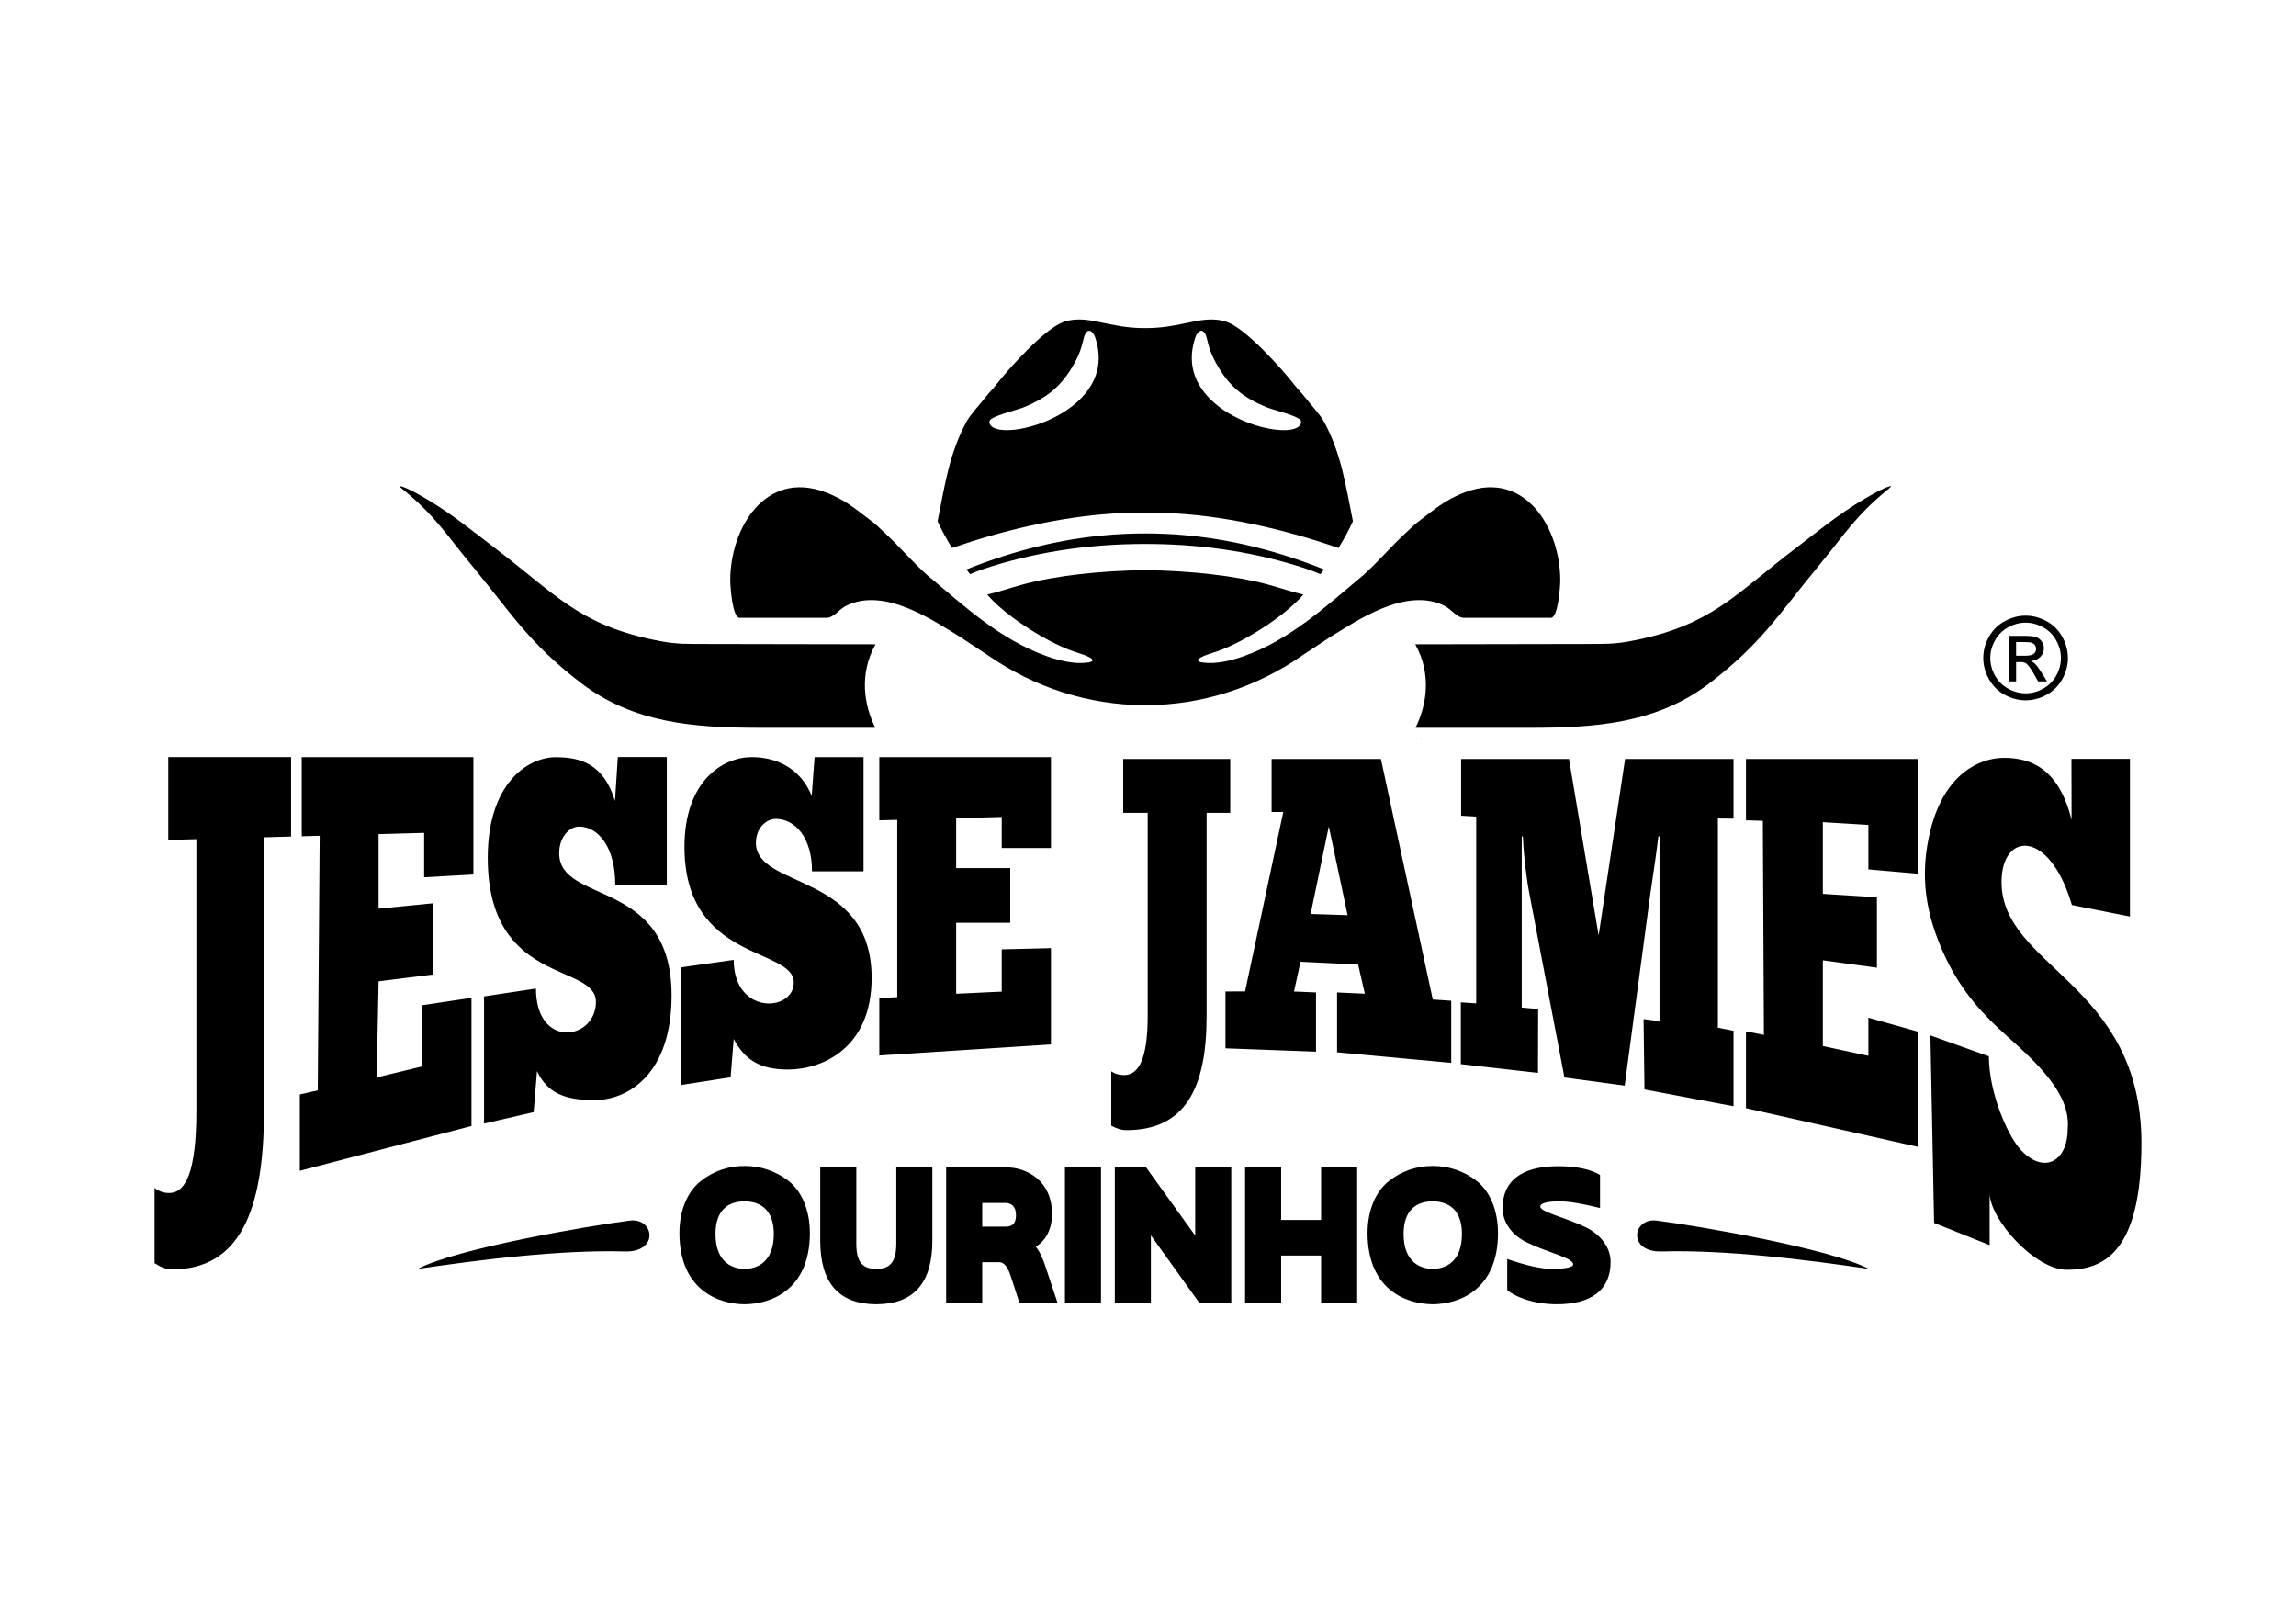
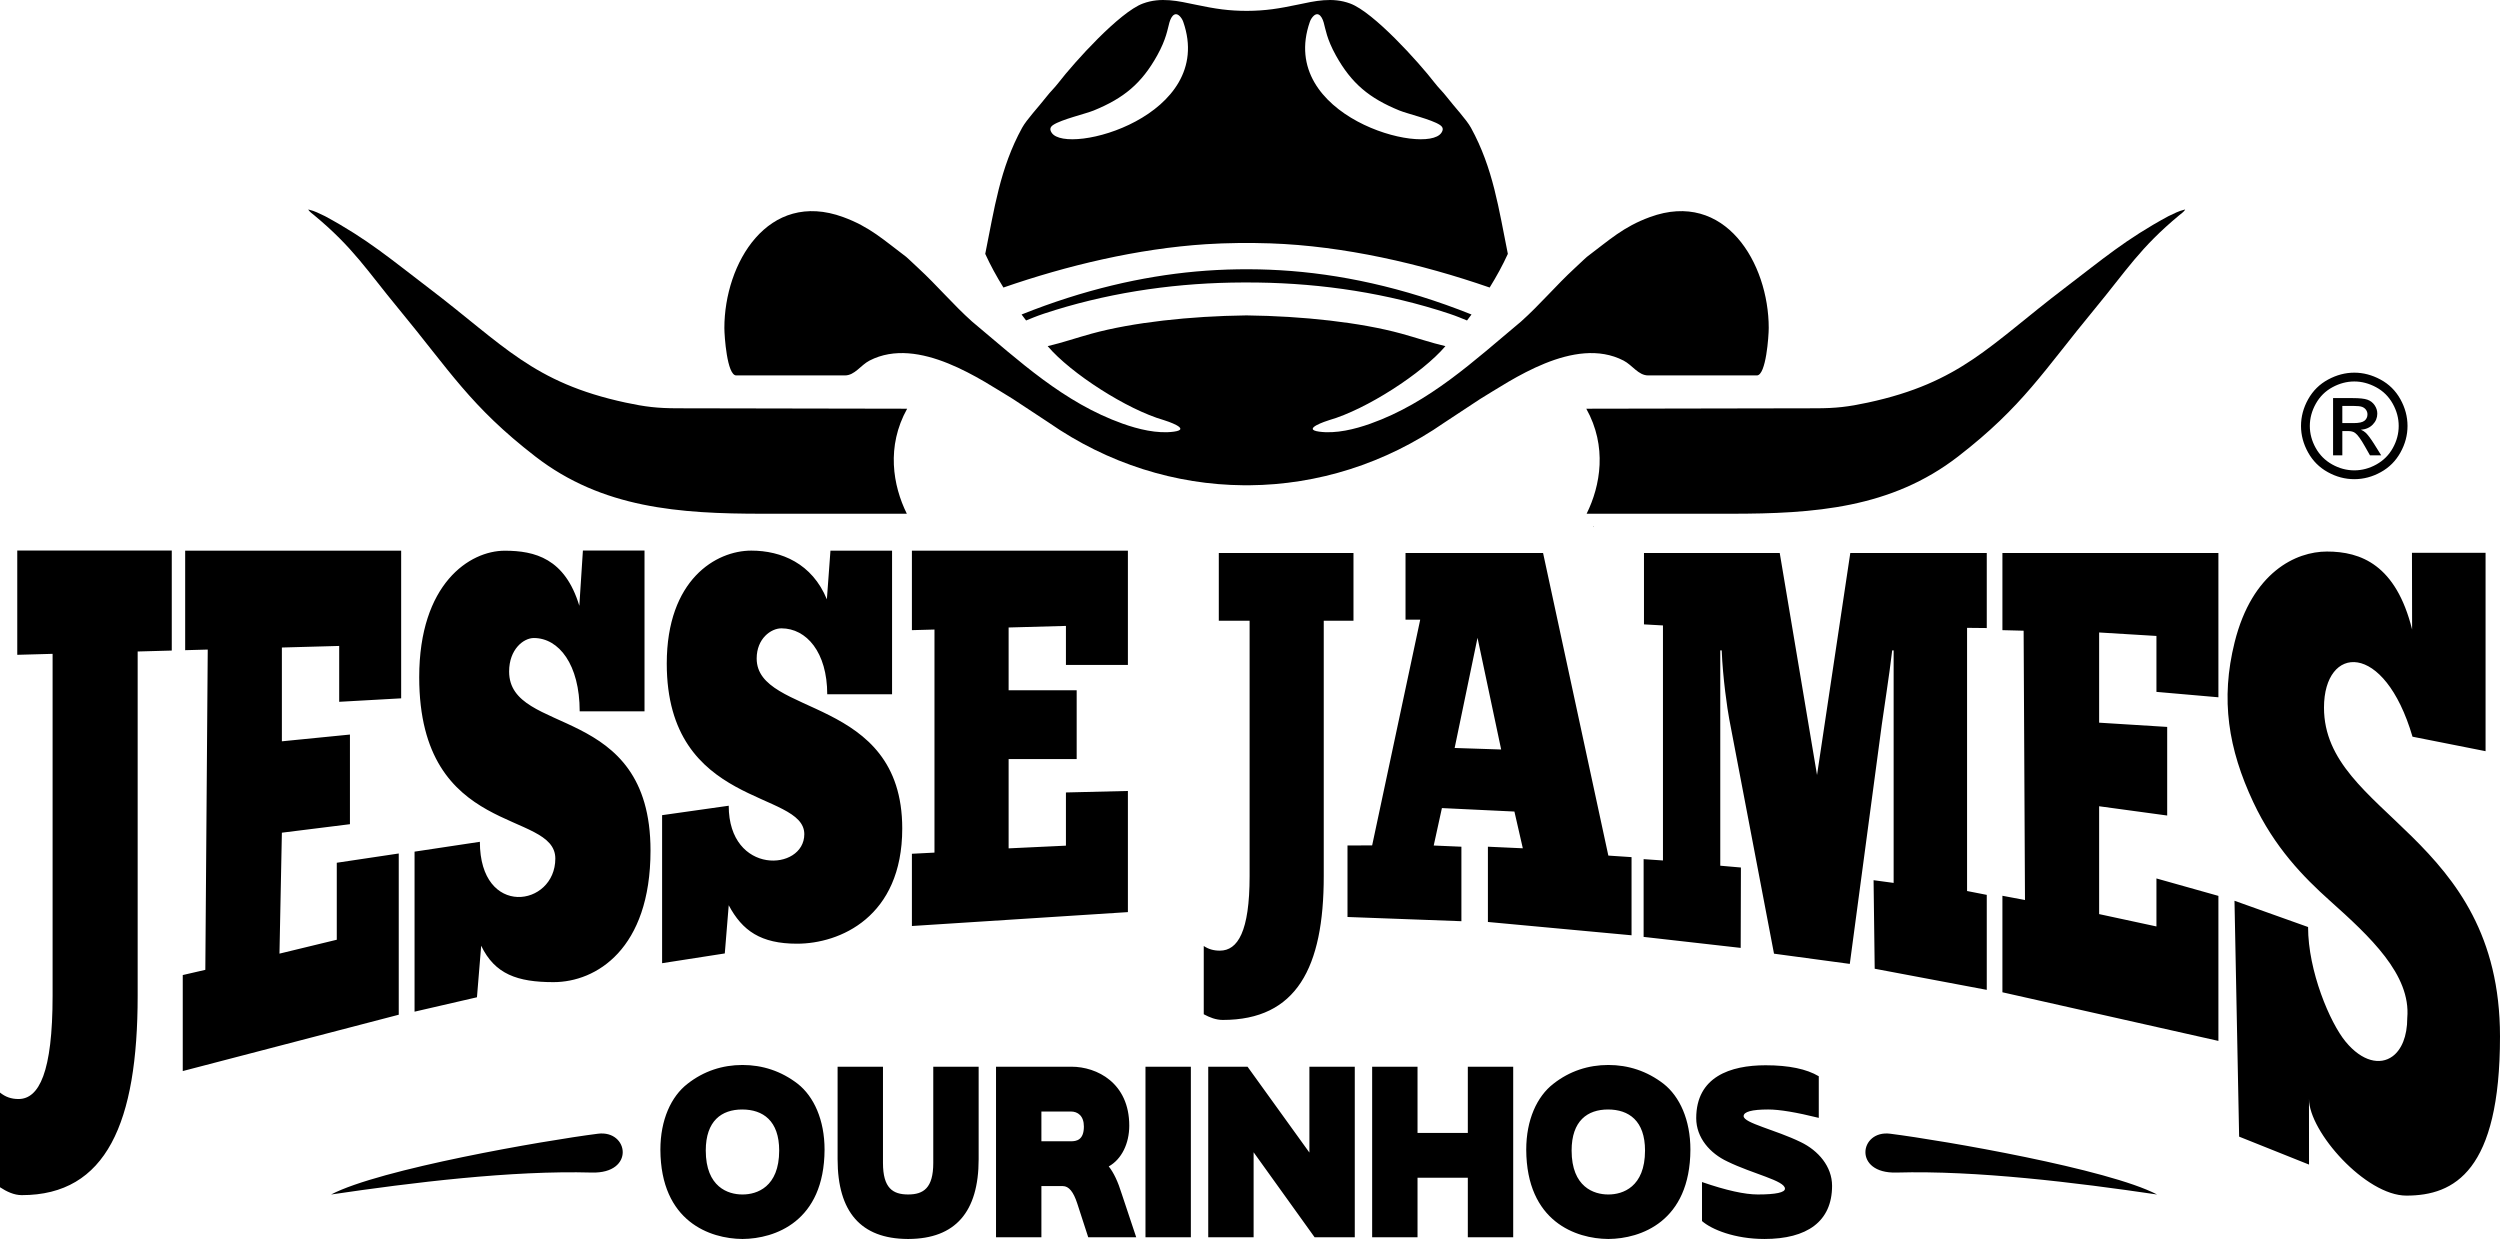
- <svg xmlns="http://www.w3.org/2000/svg" viewBox="0 0 841.89 595.276">
-   <g id="logo-ourinhos" class="logo-pub">
-     <path fill-rule="evenodd" d="M267.768 212.693c0-18.86 12.702-40.355 34.626-32.323 7.786 2.854 11.789 6.668 18.354 11.589.061.053.785.708.906.822l2.676 2.506c5.387 4.966 10.139 10.627 15.591 15.503 13.742 11.469 26.708 23.66 43.922 29.785 4.473 1.591 10.033 3.003 14.943 2.323 5.246-.726-2.157-3.118-2.961-3.364-10.73-3.075-27.131-13.644-33.843-21.554 4.249-.99 8.485-2.454 12.812-3.64 12.048-3.303 28.735-5.109 44.88-5.314.141-.002.281-.002.422-.001 16.178.198 32.912 2.005 44.987 5.315 4.326 1.186 8.563 2.65 12.811 3.64-6.712 7.911-23.114 18.479-33.843 21.554-.803.246-8.206 2.638-2.961 3.364 4.91.68 10.47-.732 14.943-2.323 17.214-6.125 30.18-18.316 43.922-29.785 5.452-4.877 10.204-10.537 15.591-15.503l2.676-2.506c.121-.114.845-.769.906-.822 6.564-4.921 10.568-8.736 18.354-11.589 21.924-8.032 34.626 13.462 34.626 32.323 0 2.262-.762 13.82-3.455 13.82h-31.671c-2.883 0-4.583-2.986-7.187-4.33-14.291-7.376-32.926 5.89-41.792 11.206l-10.412 6.864c-17.292 12.017-37.022 18.106-56.785 18.27l-.201.001c-.222.001-.445.003-.667.003-.222 0-.445-.001-.667-.003l-.201-.001c-19.763-.164-39.493-6.253-56.785-18.27l-10.412-6.864c-8.866-5.316-27.501-18.582-41.792-11.206-2.603 1.344-4.303 4.33-7.187 4.33h-31.671c-2.693 0-3.455-11.558-3.455-13.82zm155.404-13.247c19.012.257 37.921 3.146 55.802 9.065 2.3.762 3.902 1.468 5.208 1.992l1.313-1.744c-20-8.009-38.734-11.894-55.758-12.898-8.132-.479-16.467-.36-24.574.372-15.676 1.42-32.712 5.289-50.782 12.526l1.313 1.744c1.306-.524 2.909-1.23 5.208-1.992 17.51-5.796 36.004-8.687 54.617-9.045 2.551-.05 5.102-.055 7.653-.019zm3.684-11.415c21.451.729 43.925 5.938 63.929 12.871 2.011-3.252 3.802-6.52 5.299-9.809-2.667-13.151-4.253-24.91-10.745-36.743-1.321-2.408-4.793-6.072-7.088-9.035-1.209-1.561-2.253-2.463-3.461-4.025-4.747-6.143-17.824-20.619-24.645-23.15-5.253-1.949-10.284-.724-15.429.349-2.55.532-4.9.989-7.266 1.304-4.743.632-9.909.65-14.666.047-2.488-.316-4.947-.793-7.626-1.351-5.145-1.073-10.177-2.297-15.429-.349-6.821 2.531-19.898 17.007-24.645 23.15-1.207 1.562-2.252 2.464-3.461 4.025-2.295 2.962-5.767 6.627-7.088 9.035-6.492 11.833-8.077 23.591-10.745 36.743 1.497 3.289 3.288 6.557 5.299 9.809 18.495-6.41 39.101-11.346 59.058-12.631 5.939-.38 12.678-.445 18.707-.24zm49.855-32.212c-4.552 6.756-47.884-4.851-38.335-32.322.127-.366.288-.702.489-1.001 1.616-2.398 2.95-.949 3.557 1.188.543 1.914.878 4.764 3.548 9.574 4.546 8.187 9.765 12.482 18.5 16.049 2.383.973 9.398 2.608 11.804 4.208.945.628 1.083 1.345.437 2.304zm-113.546 0c4.552 6.756 47.884-4.851 38.335-32.322-.127-.366-.288-.702-.489-1.001-1.616-2.398-2.95-.949-3.557 1.188-.543 1.914-.878 4.764-3.548 9.574-4.546 8.187-9.765 12.482-18.5 16.049-2.383.973-9.398 2.608-11.804 4.208-.945.628-1.083 1.345-.437 2.304z" />
-     <path fill-rule="evenodd" d="M693.334 178.186c-1.99.485-2.853 1.064-4.76 1.926-12.425 6.718-19.161 12.525-30.271 20.978-21.753 16.55-30.227 27.505-57.3 33.339-5.784 1.246-9.313 1.652-15.156 1.662l-66.903.123c6.131 10.991 4.153 22.402.094 30.607h42.035c24.28 0 46.698-1.58 66.23-16.691 18.939-14.649 24.927-25.002 39.857-43.063 9.26-11.2 13.147-17.755 24.636-27.28.584-.484 1.131-.829 1.623-1.506.074-.127-.048-.105-.084-.096zm-172.404 92.357l.086.176.086-.176h-.172zM407.468 412.676c1.671.905 3.55 1.658 5.533 1.658 21.503 0 29.436-15.22 29.436-41.893v-74.442h8.664v-19.741h-39.248v19.741h8.977v74.442c0 16.124-3.445 21.7-8.664 21.7-1.879 0-3.34-.452-4.698-1.356v19.891zm124.664-23.01v-22.777l-6.763-.45-19.02-88.18h-40.083v19.439h4.28l-14.007 65.777-7.183.012v20.845l33.194 1.229v-21.709l-8.068-.345 2.388-10.912 21.129 1.009 2.449 10.709-10.174-.462v21.933l41.857 3.881zm-51.551-54.587l6.665-32.106 6.891 32.549-13.556-.443zm127.927-28.438v67.759l-5.846-.787.327 25.799 32.658 6.158v-27.683l-5.74-1.125v-76.687l5.74.056v-21.87h-39.769l-9.694 64.696-10.869-64.696h-39.561v20.801l5.533.31v68.49l-5.637-.386v22.657l28.288 3.205.067-23.424-6.018-.527v-62.747h.418c.313 8.063 1.669 17.255 2.192 19.995l13.049 68.39 22.087 2.979 9.329-69.757c.501-3.749 2.192-14.352 3.027-21.608h.418zm31.701-28.382v22.488l6.181.161.395 78.477-6.577-1.237v28.125l62.942 14.171v-42.262l-18.057-5.081v13.988l-16.701-3.599v-31.426l19.832 2.7v-25.82l-19.832-1.237v-26.285l16.701 1.012v16.299l18.057 1.575v-42.049h-62.942zm68.98 170.081l20.367 8.144-.012-19.138c.01 9.57 16.509 28.18 28.388 28.18 13.998 0 27.278-7.15 27.278-46.369 0-58.866-51.292-64.464-51.292-95.836 0-18.296 17.546-19.637 25.797 8.472l21.289 4.221v-57.801h-21.45l.043 22.336c-4.704-18.855-14.933-22.713-24.813-22.713-9.028 0-21.796 5.963-26.904 26.429-4.17 16.702-1.847 31.093 5.429 46.602 6.186 13.185 14.593 21.799 22.338 28.731 11.632 10.411 23.649 21.533 22.54 34.156 0 5.436-1.708 9.287-4.299 11.189-3.583 2.631-8.858 1.535-13.643-4.246-4.598-5.555-10.964-20.606-10.964-33.441l-21.444-7.652 1.352 68.735zm-652.509 14.748c1.916 1.254 4.071 2.3 6.347 2.3 24.669 0 33.77-21.112 33.77-58.108v-100.315l9.939-.274v-29.147H61.709v30.388l10.298-.284v99.632c0 22.364-3.951 30.099-9.939 30.099-2.156 0-3.832-.627-5.389-1.881v27.59zm53.961-185.509v29.004l6.576-.182-.703 93.333-6.577 1.519v27.979l62.942-16.419v-46.985l-18.058 2.699v22.435l-16.701 4.049.703-35.244 19.833-2.474v-26.124l-19.833 1.968v-27.331l16.701-.46v16.28l18.059-1.012v-43.035h-62.942zm66.846 134.347l18.184-4.198 1.23-15.021c3.966 8.286 10.537 10.611 21.079 10.611 12.422 0 28.267-9.625 28.267-38.349 0-43.27-41.204-33.208-41.204-52.173 0-6.444 4.175-9.758 7.202-9.758 7.307 0 13.362 7.733 13.362 21.358h18.893v-46.862h-17.954l-1.044 16.113c-4.175-13.81-12.965-16.051-21.733-16.051-10.23 0-24.926 9.607-24.926 36.858 0 46.952 39.665 38.489 39.665 52.85 0 14.082-21.988 17.403-21.988-4.881l-19.034 2.868v46.635zm72.138-14.127l18.267-2.844 1.148-14.048c3.967 7.456 9.361 11.209 19.903 11.209 12.422 0 30.662-7.718 30.662-33.566 0-38.937-42.422-32.486-42.422-49.551 0-5.799 4.175-8.782 7.202-8.782 7.306 0 13.361 6.959 13.361 19.22h18.892v-41.861h-17.954l-1.044 14.192c-4.284-10.458-13.265-14.201-22.033-14.201-10.23 0-24.626 8.402-24.626 32.923 0 42.25 40.084 36.783 40.084 49.706 0 10.85-22.026 12.034-22.026-8.285l-19.415 2.75v43.138zm72.796-120.22v23.166l6.577-.18v65.005l-6.577.337v21.054l62.942-4.049v-35.306l-18.057.438v15.502l-16.702.787v-26.025h19.832v-20.042h-19.832v-18.297l16.702-.46v11.373h18.057v-33.303h-62.942zm362.857 187.625c-23.668-3.497-52.677-7.052-75.944-6.397-12.718.359-10.801-12.458-1.826-11.317 15.683 1.996 63.597 10.287 77.769 17.713zm-412.315-.011c-4.043 0-10.613-2.106-10.613-12.803 0-8.676 4.633-11.96 10.613-11.96 6.064 0 10.781 3.285 10.781 11.96 0 10.697-6.57 12.803-10.613 12.803h-.168zm.168 12.971c9.265-.084 23.753-4.97 23.837-26.027 0-8.676-3.116-15.498-7.833-19.204-4.801-3.706-10.276-5.475-16.088-5.475-5.812 0-11.287 1.769-16.004 5.475-4.801 3.706-7.917 10.529-7.917 19.204.084 21.057 14.572 25.943 23.837 26.027h.168zm48.356 0c13.561-.084 20.384-7.833 20.384-23.247v-26.953h-13.224v28.048c0 7.328-2.864 9.181-7.328 9.181-4.464 0-7.328-1.853-7.328-9.181v-28.048h-13.224v26.953c0 15.414 6.822 23.163 20.383 23.247h.337zm64.276-33.018c0-12.466-9.434-17.183-16.846-17.183h-21.984v49.695h13.224v-14.909h6.233c1.769 0 3.116 1.685 4.211 5.054l3.201 9.855h13.982l-4.212-12.634c-1.095-3.538-2.358-6.233-3.791-8.002 3.791-2.106 5.981-6.738 5.981-11.876zm-25.606-4.127h8.592c2.021 0 3.79 1.263 3.79 4.38 0 3.959-2.19 4.296-3.79 4.296h-8.592v-8.676zm43.555 36.64v-49.695h-13.224v49.695h13.224zm47.767 0v-49.695h-13.224v25.016l-18.025-25.016h-11.455v49.695h13.224v-24.764l17.772 24.764h11.708zm32.942-30.407h-14.656v-19.288h-13.224v49.695h13.224v-17.351h14.656v17.351h13.224v-49.695h-13.224v19.288zm40.86 17.941c-4.043 0-10.613-2.106-10.613-12.803 0-8.676 4.633-11.96 10.613-11.96 6.064 0 10.781 3.285 10.781 11.96 0 10.697-6.57 12.803-10.613 12.803h-.168zm.168 12.971c9.265-.084 23.753-4.97 23.837-26.027 0-8.676-3.116-15.498-7.833-19.204-4.801-3.706-10.276-5.475-16.088-5.475-5.812 0-11.287 1.769-16.003 5.475-4.801 3.706-7.918 10.529-7.918 19.204.084 21.057 14.572 25.943 23.837 26.027h.168zm45.745-50.622c-10.276 0-20.215 3.369-20.215 15.414 0 5.728 4.043 10.276 9.097 12.635 7.412 3.622 16.762 5.559 16.762 7.917 0 1.095-2.611 1.685-7.917 1.685-3.791 0-9.181-1.179-16.256-3.622v11.371c2.78 2.443 9.518 5.222 18.194 5.222 12.382 0 19.71-5.054 19.71-15.498 0-5.644-4.043-10.276-9.097-12.719-7.412-3.622-16.677-5.559-16.677-7.581 0-1.263 2.358-1.937 7.159-1.937 3.369 0 8.255.842 14.74 2.443v-12.129c-3.538-2.106-8.676-3.201-15.498-3.201zm-424.549-249.357c1.99.485 2.853 1.064 4.76 1.926 12.425 6.718 19.161 12.525 30.271 20.978 21.753 16.55 30.227 27.505 57.3 33.339 5.784 1.246 9.313 1.652 15.156 1.662l66.903.123c-6.131 10.991-4.153 22.402-.094 30.607h-42.036c-24.279 0-46.698-1.58-66.23-16.691-18.939-14.649-24.927-25.002-39.857-43.063-9.26-11.2-13.147-17.755-24.636-27.28-.584-.484-1.131-.829-1.623-1.506-.074-.127.048-.105.084-.096zm6.514 287.019c23.668-3.497 52.677-7.052 75.944-6.397 12.718.359 10.801-12.458 1.826-11.317-15.683 1.996-63.597 10.287-77.769 17.713zm589.596-239.495c2.604 0 5.145.667 7.63 2.007 2.478 1.334 4.415 3.25 5.797 5.735 1.383 2.492 2.078 5.089 2.078 7.784 0 2.674-.681 5.25-2.05 7.714-1.362 2.471-3.271 4.387-5.734 5.749-2.464 1.369-5.04 2.049-7.721 2.049-2.688 0-5.264-.681-7.728-2.049-2.463-1.362-4.38-3.278-5.748-5.749-1.369-2.464-2.057-5.039-2.057-7.714 0-2.695.695-5.292 2.085-7.784 1.397-2.485 3.334-4.401 5.811-5.735 2.485-1.34 5.026-2.007 7.636-2.007zm-6.19 24.088v-16.677h5.742c1.965 0 3.383.154 4.261.463.884.309 1.579.843 2.106 1.614.519.765.779 1.579.779 2.443 0 1.214-.435 2.281-1.313 3.18-.87.905-2.028 1.411-3.474 1.523.59.246 1.067.54 1.418.884.674.653 1.495 1.755 2.471 3.306l2.035 3.264h-3.271l-1.488-2.625c-1.165-2.071-2.112-3.369-2.828-3.888-.491-.379-1.207-.569-2.155-.561h-1.586v7.075h-2.695zm2.695-9.391h3.271c1.565 0 2.632-.232 3.2-.695.569-.463.856-1.081.856-1.839 0-.491-.14-.933-.414-1.319-.274-.393-.653-.681-1.137-.87-.491-.189-1.39-.288-2.709-.288h-3.067v5.011zm3.495-12.129c-2.183 0-4.309.561-6.373 1.678-2.063 1.116-3.678 2.716-4.843 4.794-1.165 2.078-1.748 4.239-1.748 6.485 0 2.239.575 4.38 1.72 6.429 1.144 2.049 2.744 3.65 4.801 4.794 2.057 1.144 4.204 1.72 6.443 1.72 2.232 0 4.38-.576 6.436-1.72 2.057-1.144 3.657-2.744 4.794-4.794 1.137-2.05 1.705-4.19 1.705-6.429 0-2.246-.582-4.408-1.741-6.485-1.158-2.077-2.772-3.678-4.843-4.794-2.071-1.116-4.191-1.678-6.352-1.678z" />
+ <svg xmlns="http://www.w3.org/2000/svg" viewBox="0 0 728.53 361.054">
+   <g id="logo-assis" class="logo-pub">
+     <path fill-rule="evenodd" d="M211.089 95.582c0-18.86 12.702-40.355 34.626-32.323 7.786 2.854 11.789 6.668 18.354 11.589.061.053.785.708.906.822l2.676 2.506c5.387 4.966 10.139 10.627 15.591 15.503 13.742 11.469 26.708 23.66 43.922 29.785 4.473 1.591 10.033 3.003 14.943 2.323 5.246-.726-2.157-3.118-2.961-3.364-10.73-3.075-27.131-13.644-33.843-21.554 4.249-.99 8.485-2.454 12.812-3.64 12.048-3.303 28.735-5.109 44.88-5.314.141-.002.281-.002.422-.001 16.178.198 32.912 2.005 44.987 5.315 4.326 1.186 8.563 2.65 12.811 3.64-6.712 7.911-23.114 18.479-33.843 21.554-.803.246-8.206 2.638-2.961 3.364 4.91.68 10.47-.732 14.943-2.323 17.214-6.125 30.18-18.316 43.922-29.785 5.452-4.877 10.204-10.537 15.591-15.503l2.676-2.506c.121-.114.845-.769.906-.822 6.564-4.921 10.568-8.736 18.354-11.589 21.924-8.032 34.626 13.462 34.626 32.323 0 2.262-.762 13.82-3.455 13.82h-31.671c-2.883 0-4.583-2.986-7.187-4.33-14.291-7.376-32.926 5.89-41.792 11.206l-10.412 6.864c-17.292 12.017-37.022 18.106-56.785 18.27l-.201.001c-.222.001-.445.003-.667.003-.222 0-.445-.001-.667-.003l-.201-.001c-19.763-.164-39.493-6.253-56.785-18.27l-10.412-6.864c-8.866-5.316-27.501-18.582-41.792-11.206-2.603 1.344-4.303 4.33-7.187 4.33h-31.671c-2.693 0-3.455-11.558-3.455-13.82zm155.404-13.247c19.012.257 37.921 3.146 55.802 9.065 2.3.762 3.902 1.468 5.208 1.992l1.313-1.744c-20-8.009-38.734-11.894-55.758-12.898-8.132-.479-16.467-.36-24.574.372-15.676 1.42-32.712 5.289-50.782 12.526l1.313 1.744c1.306-.524 2.909-1.23 5.208-1.992 17.51-5.796 36.004-8.687 54.617-9.045 2.551-.05 5.102-.055 7.653-.019zm3.684-11.415c21.451.729 43.925 5.938 63.929 12.871 2.011-3.252 3.802-6.52 5.299-9.809-2.667-13.151-4.253-24.91-10.745-36.743-1.321-2.408-4.793-6.072-7.088-9.035-1.209-1.561-2.253-2.463-3.461-4.025-4.747-6.143-17.824-20.619-24.645-23.15-5.253-1.949-10.284-.724-15.429.349-2.55.532-4.9.989-7.266 1.304-4.743.632-9.909.65-14.666.047-2.488-.316-4.947-.793-7.626-1.351-5.145-1.073-10.177-2.297-15.429-.349-6.821 2.531-19.898 17.007-24.645 23.15-1.207 1.562-2.252 2.464-3.461 4.025-2.295 2.962-5.767 6.627-7.088 9.035-6.492 11.833-8.077 23.591-10.745 36.743 1.497 3.289 3.288 6.557 5.299 9.809 18.495-6.41 39.101-11.346 59.058-12.631 5.939-.38 12.678-.445 18.707-.24zm49.855-32.212c-4.552 6.756-47.884-4.851-38.335-32.322.127-.366.288-.702.489-1.001 1.616-2.398 2.95-.949 3.557 1.188.543 1.914.878 4.764 3.548 9.574 4.546 8.187 9.765 12.482 18.5 16.049 2.383.973 9.398 2.608 11.804 4.208.945.628 1.083 1.345.437 2.304zm-113.546 0c4.552 6.756 47.884-4.851 38.335-32.322-.127-.366-.288-.702-.489-1.001-1.616-2.398-2.95-.949-3.557 1.188-.543 1.914-.878 4.764-3.548 9.574-4.546 8.187-9.765 12.482-18.5 16.049-2.383.973-9.398 2.608-11.804 4.208-.945.628-1.083 1.345-.437 2.304z" />
+     <path fill-rule="evenodd" d="M636.655 61.075c-1.99.485-2.853 1.064-4.76 1.926-12.425 6.718-19.161 12.525-30.271 20.978-21.753 16.55-30.227 27.505-57.3 33.339-5.784 1.246-9.313 1.652-15.156 1.662l-66.903.123c6.131 10.991 4.153 22.402.094 30.607h42.035c24.28 0 46.698-1.58 66.23-16.691 18.939-14.649 24.927-25.002 39.857-43.063 9.26-11.2 13.147-17.755 24.636-27.28.584-.484 1.131-.829 1.623-1.506.074-.127-.048-.105-.084-.096zM464.251 153.432l.086.176.086-.176h-.172zm-113.463 142.133c1.671.905 3.55 1.658 5.533 1.658 21.503 0 29.436-15.22 29.436-41.893v-74.442h8.664v-19.741h-39.248v19.741h8.977v74.442c0 16.124-3.445 21.7-8.664 21.7-1.879 0-3.34-.452-4.698-1.356v19.891zm124.664-23.01v-22.777l-6.763-.45-19.02-88.18h-40.083v19.439h4.28l-14.007 65.777-7.183.012v20.845l33.194 1.229v-21.709l-8.068-.345 2.388-10.912 21.129 1.009 2.449 10.709-10.174-.462v21.933l41.857 3.881zm-51.551-54.587l6.665-32.106 6.891 32.549-13.556-.443zm127.927-28.438v67.759l-5.846-.787.327 25.799 32.658 6.158v-27.683l-5.74-1.125v-76.687l5.74.056v-21.87h-39.769l-9.694 64.696-10.869-64.696h-39.561v20.801l5.533.31v68.49l-5.637-.386v22.657l28.288 3.205.067-23.424-6.018-.527v-62.747h.418c.313 8.063 1.669 17.255 2.192 19.995l13.049 68.39 22.087 2.979 9.329-69.757c.501-3.749 2.192-14.352 3.027-21.608h.418zm31.701-28.382v22.488l6.181.161.395 78.477-6.577-1.237v28.125l62.942 14.171v-42.262l-18.057-5.081v13.988l-16.701-3.599v-31.426l19.832 2.7v-25.82l-19.832-1.237v-26.285l16.701 1.012v16.299l18.057 1.575v-42.049h-62.942zm68.98 170.081l20.367 8.144-.012-19.138c.01 9.57 16.509 28.18 28.388 28.18 13.998 0 27.278-7.15 27.278-46.369 0-58.866-51.292-64.464-51.292-95.836 0-18.296 17.546-19.637 25.797 8.472l21.289 4.221v-57.801H702.874l.043 22.336c-4.704-18.855-14.933-22.713-24.813-22.713-9.028 0-21.796 5.963-26.904 26.429-4.17 16.702-1.847 31.093 5.429 46.602 6.186 13.185 14.593 21.799 22.338 28.731 11.632 10.411 23.649 21.533 22.54 34.156 0 5.436-1.708 9.287-4.299 11.189-3.583 2.631-8.858 1.535-13.643-4.246-4.598-5.555-10.964-20.606-10.964-33.441l-21.444-7.652 1.352 68.735zM0 345.977c1.916 1.254 4.071 2.3 6.347 2.3 24.669 0 33.77-21.112 33.77-58.108v-100.315l9.939-.274v-29.147H5.03v30.388l10.298-.284v99.632c0 22.364-3.951 30.099-9.939 30.099-2.156 0-3.832-.627-5.389-1.881v27.59zm53.961-185.509v29.004l6.576-.182-.703 93.333-6.577 1.519v27.979l62.942-16.419v-46.985l-18.058 2.699v22.435l-16.701 4.049.703-35.244 19.833-2.474v-26.124l-19.833 1.968v-27.331l16.701-.46v16.28l18.059-1.012v-43.035H53.961zm66.846 134.347l18.184-4.198 1.23-15.021c3.966 8.286 10.537 10.611 21.079 10.611 12.422 0 28.267-9.625 28.267-38.349 0-43.27-41.204-33.208-41.204-52.173 0-6.444 4.175-9.758 7.202-9.758 7.307 0 13.362 7.733 13.362 21.358H187.82v-46.862h-17.954l-1.044 16.113c-4.175-13.81-12.965-16.051-21.733-16.051-10.23 0-24.926 9.607-24.926 36.858 0 46.952 39.665 38.489 39.665 52.85 0 14.082-21.988 17.403-21.988-4.881l-19.034 2.868v46.635zm72.138-14.127l18.267-2.844 1.148-14.048c3.967 7.456 9.361 11.209 19.903 11.209 12.422 0 30.662-7.718 30.662-33.566 0-38.937-42.422-32.486-42.422-49.551 0-5.799 4.175-8.782 7.202-8.782 7.306 0 13.361 6.959 13.361 19.22h18.892v-41.861h-17.954l-1.044 14.192c-4.284-10.458-13.265-14.201-22.033-14.201-10.23 0-24.626 8.402-24.626 32.923 0 42.25 40.084 36.783 40.084 49.706 0 10.85-22.026 12.034-22.026-8.285l-19.415 2.75v43.138zm72.796-120.22v23.166l6.577-.18v65.005l-6.577.337v21.054l62.942-4.049v-35.306l-18.057.438v15.502l-16.702.787v-26.025h19.832v-20.042h-19.832v-18.297l16.702-.46v11.373h18.057v-33.303h-62.942zM628.597 348.093c-23.668-3.497-52.677-7.052-75.944-6.397-12.718.359-10.801-12.458-1.826-11.317 15.683 1.996 63.597 10.287 77.769 17.713zM216.282 348.082c-4.043 0-10.613-2.106-10.613-12.803 0-8.676 4.633-11.96 10.613-11.96 6.064 0 10.781 3.285 10.781 11.96 0 10.697-6.57 12.803-10.613 12.803h-.168zm.168 12.971c9.265-.084 23.753-4.97 23.837-26.027 0-8.676-3.116-15.498-7.833-19.204-4.801-3.706-10.276-5.475-16.088-5.475-5.812 0-11.287 1.769-16.004 5.475-4.801 3.706-7.917 10.529-7.917 19.204.084 21.057 14.572 25.943 23.837 26.027h.168zm48.356 0c13.561-.084 20.384-7.833 20.384-23.247v-26.953h-13.224v28.048c0 7.328-2.864 9.181-7.328 9.181-4.464 0-7.328-1.853-7.328-9.181v-28.048h-13.224v26.953c0 15.414 6.822 23.163 20.383 23.247h.337zm64.276-33.018c0-12.466-9.434-17.183-16.846-17.183h-21.984v49.695h13.224v-14.909h6.233c1.769 0 3.116 1.685 4.211 5.054l3.201 9.855h13.982l-4.212-12.634c-1.095-3.538-2.358-6.233-3.791-8.002 3.791-2.106 5.981-6.738 5.981-11.876zm-25.606-4.127h8.592c2.021 0 3.79 1.263 3.79 4.38 0 3.959-2.19 4.296-3.79 4.296h-8.592v-8.676zm43.555 36.64v-49.695h-13.224v49.695h13.224zm47.767 0v-49.695h-13.224v25.016l-18.025-25.016h-11.455v49.695h13.224v-24.764l17.772 24.764h11.708zm32.942-30.407h-14.656v-19.288h-13.224v49.695h13.224v-17.351h14.656v17.351h13.224v-49.695h-13.224v19.288zm40.86 17.941c-4.043 0-10.613-2.106-10.613-12.803 0-8.676 4.633-11.96 10.613-11.96 6.064 0 10.781 3.285 10.781 11.96 0 10.697-6.57 12.803-10.613 12.803h-.168zm.168 12.971c9.265-.084 23.753-4.97 23.837-26.027 0-8.676-3.116-15.498-7.833-19.204-4.801-3.706-10.276-5.475-16.088-5.475-5.812 0-11.287 1.769-16.003 5.475-4.801 3.706-7.918 10.529-7.918 19.204.084 21.057 14.572 25.943 23.837 26.027h.168zm45.745-50.622c-10.276 0-20.215 3.369-20.215 15.414 0 5.728 4.043 10.276 9.097 12.635 7.412 3.622 16.762 5.559 16.762 7.917 0 1.095-2.611 1.685-7.917 1.685-3.791 0-9.181-1.179-16.256-3.622v11.371c2.78 2.443 9.518 5.222 18.194 5.222 12.382 0 19.71-5.054 19.71-15.498 0-5.644-4.043-10.276-9.097-12.719-7.412-3.622-16.677-5.559-16.677-7.581 0-1.263 2.358-1.937 7.159-1.937 3.369 0 8.255.842 14.74 2.443v-12.129c-3.538-2.106-8.676-3.201-15.498-3.201zM89.965 61.075c1.99.485 2.853 1.064 4.76 1.926 12.425 6.718 19.161 12.525 30.271 20.978 21.753 16.55 30.227 27.505 57.3 33.339 5.784 1.246 9.313 1.652 15.156 1.662l66.903.123c-6.131 10.991-4.153 22.402-.094 30.607h-42.036c-24.279 0-46.698-1.58-66.23-16.691-18.939-14.649-24.927-25.002-39.857-43.063-9.26-11.2-13.147-17.755-24.636-27.28-.584-.484-1.131-.829-1.623-1.506-.074-.127.048-.105.084-.096zM96.479 348.093c23.668-3.497 52.677-7.052 75.944-6.397 12.718.359 10.801-12.458 1.826-11.317-15.683 1.996-63.597 10.287-77.769 17.713zM686.075 108.599c2.604 0 5.145.667 7.63 2.007 2.478 1.334 4.415 3.25 5.797 5.735 1.383 2.492 2.078 5.089 2.078 7.784 0 2.674-.681 5.25-2.05 7.714-1.362 2.471-3.271 4.387-5.734 5.749-2.464 1.369-5.04 2.049-7.721 2.049-2.688 0-5.264-.681-7.728-2.049-2.463-1.362-4.38-3.278-5.748-5.749-1.369-2.464-2.057-5.039-2.057-7.714 0-2.695.695-5.292 2.085-7.784 1.397-2.485 3.334-4.401 5.811-5.735 2.485-1.34 5.026-2.007 7.636-2.007zm-6.19 24.088v-16.677h5.742c1.965 0 3.383.154 4.261.463.884.309 1.579.843 2.106 1.614.519.765.779 1.579.779 2.443 0 1.214-.435 2.281-1.313 3.18-.87.905-2.028 1.411-3.474 1.523.59.246 1.067.54 1.418.884.674.653 1.495 1.755 2.471 3.306l2.035 3.264h-3.271l-1.488-2.625c-1.165-2.071-2.112-3.369-2.828-3.888-.491-.379-1.207-.569-2.155-.561h-1.586v7.075h-2.695zm2.695-9.391h3.271c1.565 0 2.632-.232 3.2-.695.569-.463.856-1.081.856-1.839 0-.491-.14-.933-.414-1.319-.274-.393-.653-.681-1.137-.87-.491-.189-1.39-.288-2.709-.288h-3.067v5.011zm3.495-12.129c-2.183 0-4.309.561-6.373 1.678-2.063 1.116-3.678 2.716-4.843 4.794-1.165 2.078-1.748 4.239-1.748 6.485 0 2.239.575 4.38 1.72 6.429 1.144 2.049 2.744 3.65 4.801 4.794 2.057 1.144 4.204 1.72 6.443 1.72 2.232 0 4.38-.576 6.436-1.72 2.057-1.144 3.657-2.744 4.794-4.794 1.137-2.05 1.705-4.19 1.705-6.429 0-2.246-.582-4.408-1.741-6.485-1.158-2.077-2.772-3.678-4.843-4.794-2.071-1.116-4.191-1.678-6.352-1.678z" />
  </g>
</svg>
